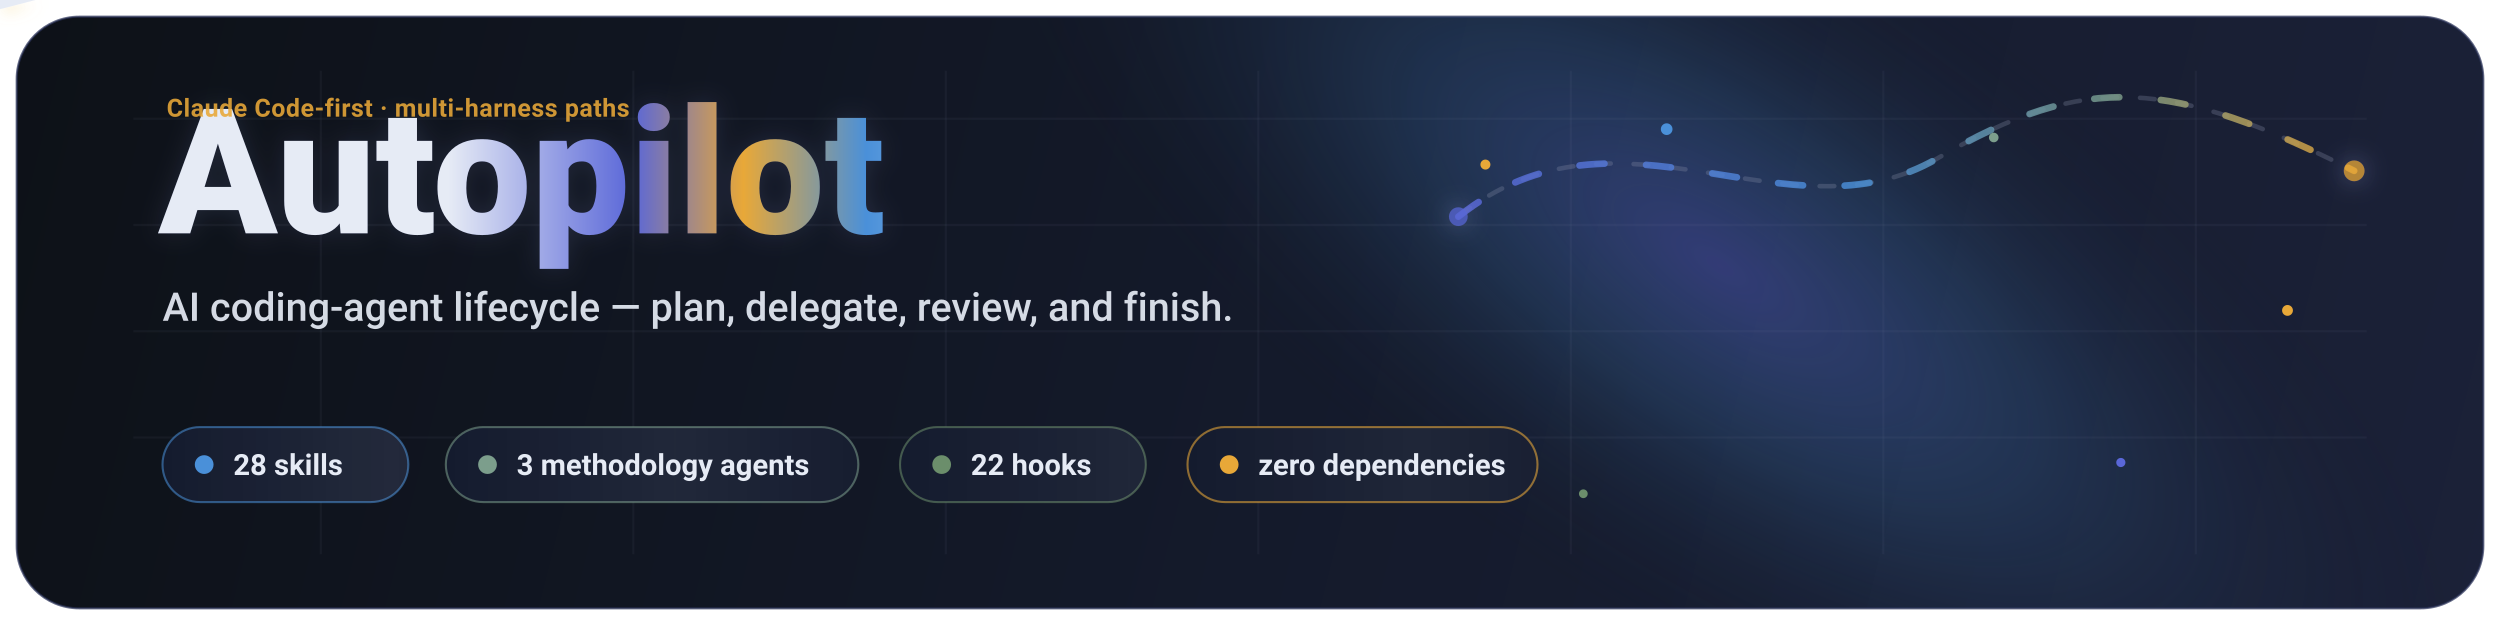
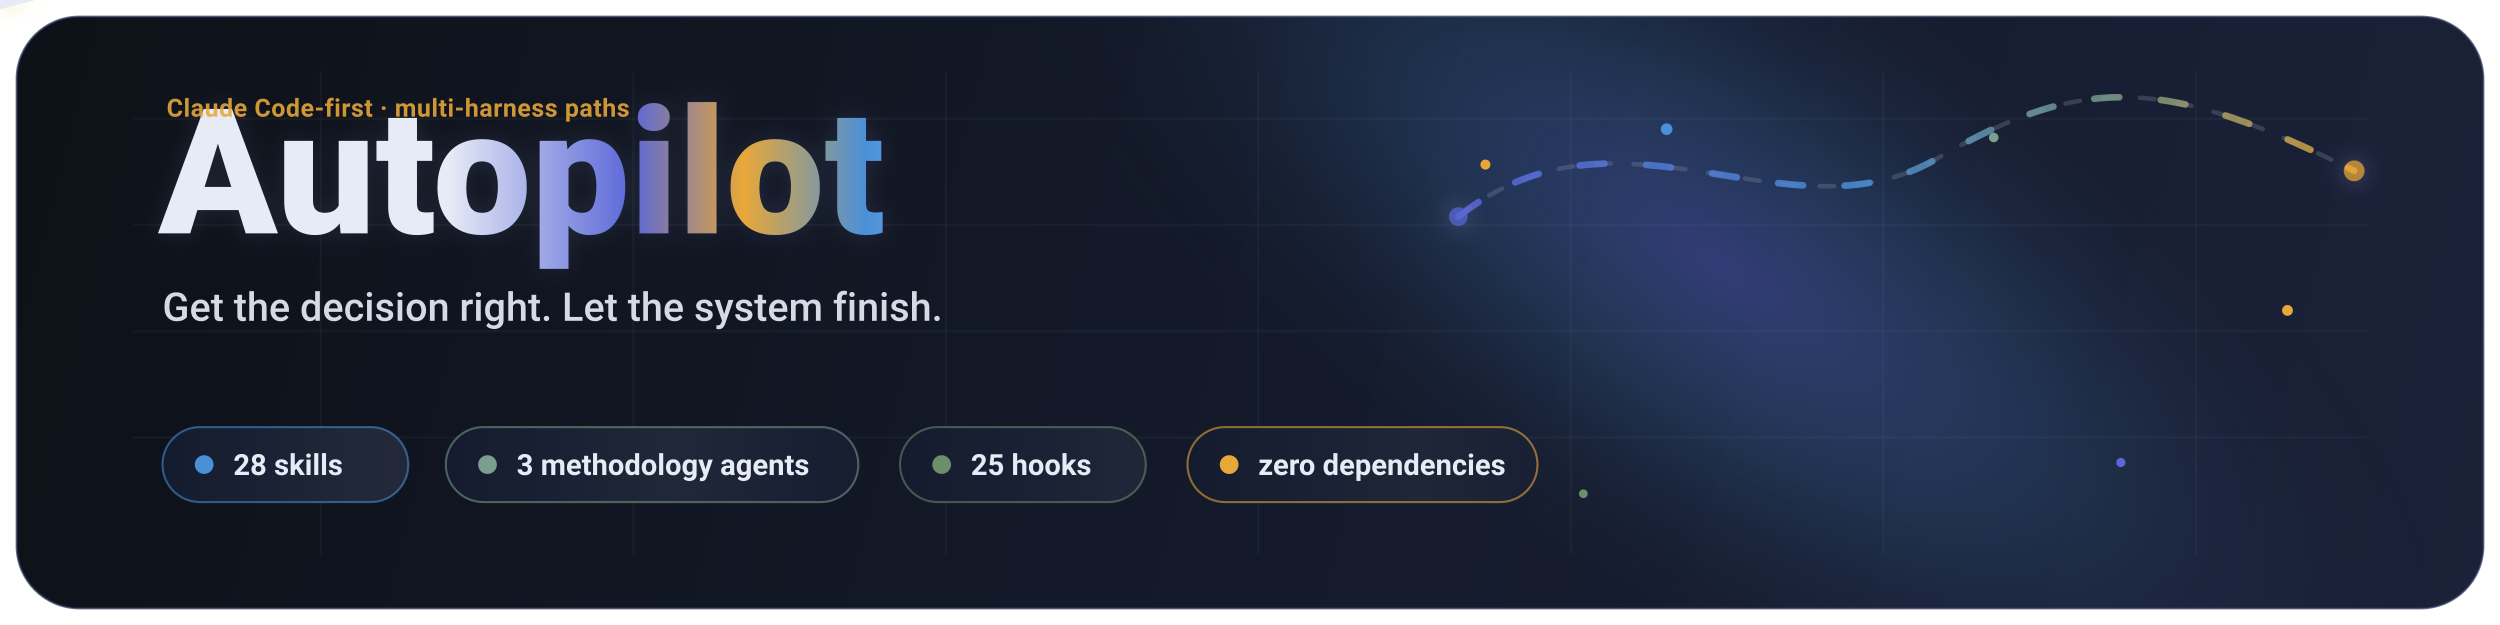
<svg xmlns="http://www.w3.org/2000/svg" xmlns:xlink="http://www.w3.org/1999/xlink" width="1200" height="300" viewBox="0 0 1200 300" role="img" aria-labelledby="title desc">
  <defs>
    <linearGradient id="bg" x1="0" y1="0" x2="1200" y2="300" gradientUnits="userSpaceOnUse">
      <stop offset="0" stop-color="#0d1117" />
      <stop offset="0.52" stop-color="#141a2b" />
      <stop offset="1" stop-color="#1b2138" />
    </linearGradient>
    <radialGradient id="aura" cx="0" cy="0" r="1" gradientUnits="userSpaceOnUse" gradientTransform="translate(825 128) rotate(34) scale(420 170)">
      <stop offset="0" stop-color="#5A67D8" stop-opacity="0.42" />
      <stop offset="0.42" stop-color="#4A90D9" stop-opacity="0.18" />
      <stop offset="1" stop-color="#0d1117" stop-opacity="0" />
    </radialGradient>
    <linearGradient id="wordGradient" x1="50" y1="0" x2="640" y2="0" gradientUnits="userSpaceOnUse">
      <stop offset="0" stop-color="#e6ebf5" />
      <stop offset="0.28" stop-color="#e6ebf5" />
      <stop offset="0.43" stop-color="#5A67D8" />
      <stop offset="0.52" stop-color="#E8A838" />
      <stop offset="0.62" stop-color="#4A90D9" />
      <stop offset="0.82" stop-color="#e6ebf5" />
      <stop offset="1" stop-color="#e6ebf5" />
      <animateTransform attributeName="gradientTransform" type="translate" values="-260 0;260 0;-260 0" dur="8s" repeatCount="indefinite" />
    </linearGradient>
    <linearGradient id="pathGradient" x1="700" y1="104" x2="1130" y2="82" gradientUnits="userSpaceOnUse">
      <stop offset="0" stop-color="#5A67D8" />
      <stop offset="0.44" stop-color="#4A90D9" />
      <stop offset="0.74" stop-color="#7C9E8C" />
      <stop offset="1" stop-color="#E8A838" />
    </linearGradient>
    <linearGradient id="chipSheen" x1="0" y1="0" x2="220" y2="0" gradientUnits="userSpaceOnUse">
      <stop offset="0" stop-color="#ffffff" stop-opacity="0" />
      <stop offset="0.5" stop-color="#ffffff" stop-opacity="0.14" />
      <stop offset="1" stop-color="#ffffff" stop-opacity="0" />
      <animateTransform attributeName="gradientTransform" type="translate" values="-220 0;220 0" dur="6.5s" repeatCount="indefinite" />
    </linearGradient>
    <filter id="softGlow" x="-40%" y="-40%" width="180%" height="180%">
      <feGaussianBlur stdDeviation="6" result="blur" />
      <feColorMatrix in="blur" type="matrix" values="0 0 0 0 0.35 0 0 0 0 0.40 0 0 0 0 0.85 0 0 0 0.55 0" result="glow" />
      <feMerge>
        <feMergeNode in="glow" />
        <feMergeNode in="SourceGraphic" />
      </feMerge>
    </filter>
    <filter id="craftGlow" x="-80%" y="-80%" width="260%" height="260%">
      <feGaussianBlur stdDeviation="4" result="blur" />
      <feColorMatrix in="blur" type="matrix" values="0 0 0 0 0.91 0 0 0 0 0.66 0 0 0 0 0.22 0 0 0 0.85 0" result="glow" />
      <feMerge>
        <feMergeNode in="glow" />
        <feMergeNode in="SourceGraphic" />
      </feMerge>
    </filter>
    <path id="flightPathMotion" d="M700 104 C778 42 858 118 930 76 S1042 38 1130 82" />
    <style>
      .font { font-family: -apple-system,'Segoe UI',Roboto,Helvetica,Arial,sans-serif; }
      .wordmark { font-size: 84px; font-weight: 850; letter-spacing: 0; }
      .tagline { font-size: 19px; font-weight: 500; letter-spacing: 0; }
      .chip-text { font-size: 14px; font-weight: 700; letter-spacing: 0; }
      .micro { font-size: 12px; font-weight: 700; letter-spacing: 0.02em; text-transform: uppercase; }
      .grid-line { stroke: #8b95ad; stroke-opacity: 0.12; stroke-width: 1; }
      .twinkle { transform-box: fill-box; transform-origin: center; animation: pulse 4.8s ease-in-out infinite; }
      .twinkle.slow { animation-duration: 6.4s; }
      .twinkle.fast { animation-duration: 3.8s; }
      @keyframes pulse {
        0%, 100% { opacity: 0.25; transform: scale(0.82); }
        45% { opacity: 0.95; transform: scale(1.08); }
      }
    </style>
  </defs>
  <rect x="8" y="8" width="1184" height="284" rx="30" fill="url(#bg)" stroke="#2a3358" stroke-opacity="0.72" />
  <rect x="8" y="8" width="1184" height="284" rx="30" fill="url(#aura)" />
  <g opacity="0.55">
    <path class="grid-line" d="M64 57H1136" />
    <path class="grid-line" d="M64 108H1136" />
    <path class="grid-line" d="M64 159H1136" />
    <path class="grid-line" d="M64 210H1136" />
    <path class="grid-line" d="M154 34V266" />
    <path class="grid-line" d="M304 34V266" />
    <path class="grid-line" d="M454 34V266" />
    <path class="grid-line" d="M604 34V266" />
    <path class="grid-line" d="M754 34V266" />
    <path class="grid-line" d="M904 34V266" />
    <path class="grid-line" d="M1054 34V266" />
  </g>
  <g class="font">
    <text x="76" y="112" class="wordmark" fill="#5A67D8" opacity="0.24" filter="url(#softGlow)">Autopilot</text>
    <text x="76" y="112" class="wordmark" fill="url(#wordGradient)">Autopilot</text>
-     <text x="78" y="154" class="tagline" fill="#e6ebf5" opacity="0.92">AI coding-agent lifecycle — plan, delegate, review, and finish.</text>
+     <text x="78" y="154" class="tagline" fill="#e6ebf5" opacity="0.92">Get the decision right. Let the system finish.</text>
    <text x="80" y="56" class="micro" fill="#E8A838" opacity="0.88">Claude Code-first · multi-harness paths</text>
    <g transform="translate(78 205)">
      <g>
        <rect width="118" height="36" rx="18" fill="#141b2e" stroke="#4A90D9" stroke-opacity="0.55" />
        <rect width="118" height="36" rx="18" fill="url(#chipSheen)" opacity="0.45" />
        <circle cx="20" cy="18" r="4.5" fill="#4A90D9" />
        <text x="34" y="23" class="chip-text" fill="#e6ebf5">28 skills</text>
      </g>
      <g transform="translate(136 0)">
        <rect width="198" height="36" rx="18" fill="#141b2e" stroke="#7C9E8C" stroke-opacity="0.55" />
        <rect width="198" height="36" rx="18" fill="url(#chipSheen)" opacity="0.38" />
        <circle cx="20" cy="18" r="4.5" fill="#7C9E8C" />
        <text x="34" y="23" class="chip-text" fill="#e6ebf5">3 methodology agents</text>
      </g>
      <g transform="translate(354 0)">
        <rect width="118" height="36" rx="18" fill="#141b2e" stroke="#6B8E6B" stroke-opacity="0.55" />
        <rect width="118" height="36" rx="18" fill="url(#chipSheen)" opacity="0.35" />
        <circle cx="20" cy="18" r="4.5" fill="#6B8E6B" />
-         <text x="34" y="23" class="chip-text" fill="#e6ebf5">22 hooks</text>
+         <text x="34" y="23" class="chip-text" fill="#e6ebf5">25 hooks</text>
      </g>
      <g transform="translate(492 0)">
        <rect width="168" height="36" rx="18" fill="#141b2e" stroke="#E8A838" stroke-opacity="0.58" />
        <rect width="168" height="36" rx="18" fill="url(#chipSheen)" opacity="0.34" />
        <circle cx="20" cy="18" r="4.5" fill="#E8A838" />
        <text x="34" y="23" class="chip-text" fill="#e6ebf5">zero dependencies</text>
      </g>
    </g>
  </g>
  <g>
    <use xlink:href="#flightPathMotion" fill="none" stroke="#8b95ad" stroke-opacity="0.28" stroke-width="2.2" stroke-linecap="round" stroke-dasharray="7 11" />
    <use xlink:href="#flightPathMotion" fill="none" stroke="url(#pathGradient)" stroke-width="3.2" stroke-linecap="round" stroke-dasharray="12 20" opacity="0.82">
      <animate attributeName="stroke-dashoffset" values="0;-64" dur="3.8s" repeatCount="indefinite" />
    </use>
    <g filter="url(#craftGlow)">
      <animateMotion dur="10s" repeatCount="indefinite" rotate="auto" calcMode="spline" keyTimes="0;0.5;1" keySplines="0.42 0 0.58 1;0.42 0 0.58 1">
        <mpath xlink:href="#flightPathMotion" />
      </animateMotion>
      <circle cx="-9" cy="0" r="10" fill="#E8A838" opacity="0.16" />
      <path d="M-10 -7 L17 0 L-10 7 L-4 0 Z" fill="#e6ebf5" />
      <path d="M-4 0 L-12 -3 L-9 0 L-12 3 Z" fill="#E8A838" />
    </g>
  </g>
  <g>
    <circle class="twinkle slow" cx="713" cy="79" r="2.4" fill="#E8A838" />
    <circle class="twinkle" cx="800" cy="62" r="2.8" fill="#4A90D9" style="animation-delay: .7s;" />
    <circle class="twinkle fast" cx="957" cy="66" r="2.3" fill="#7C9E8C" style="animation-delay: 1.2s;" />
    <circle class="twinkle slow" cx="1098" cy="149" r="2.6" fill="#E8A838" style="animation-delay: 2.1s;" />
    <circle class="twinkle" cx="1018" cy="222" r="2.2" fill="#5A67D8" style="animation-delay: 1.8s;" />
    <circle class="twinkle fast" cx="760" cy="237" r="2.1" fill="#6B8E6B" style="animation-delay: .3s;" />
  </g>
  <g opacity="0.75" filter="url(#softGlow)">
    <circle cx="1130" cy="82" r="5" fill="#E8A838" />
    <circle cx="700" cy="104" r="4.5" fill="#5A67D8" />
  </g>
</svg>
